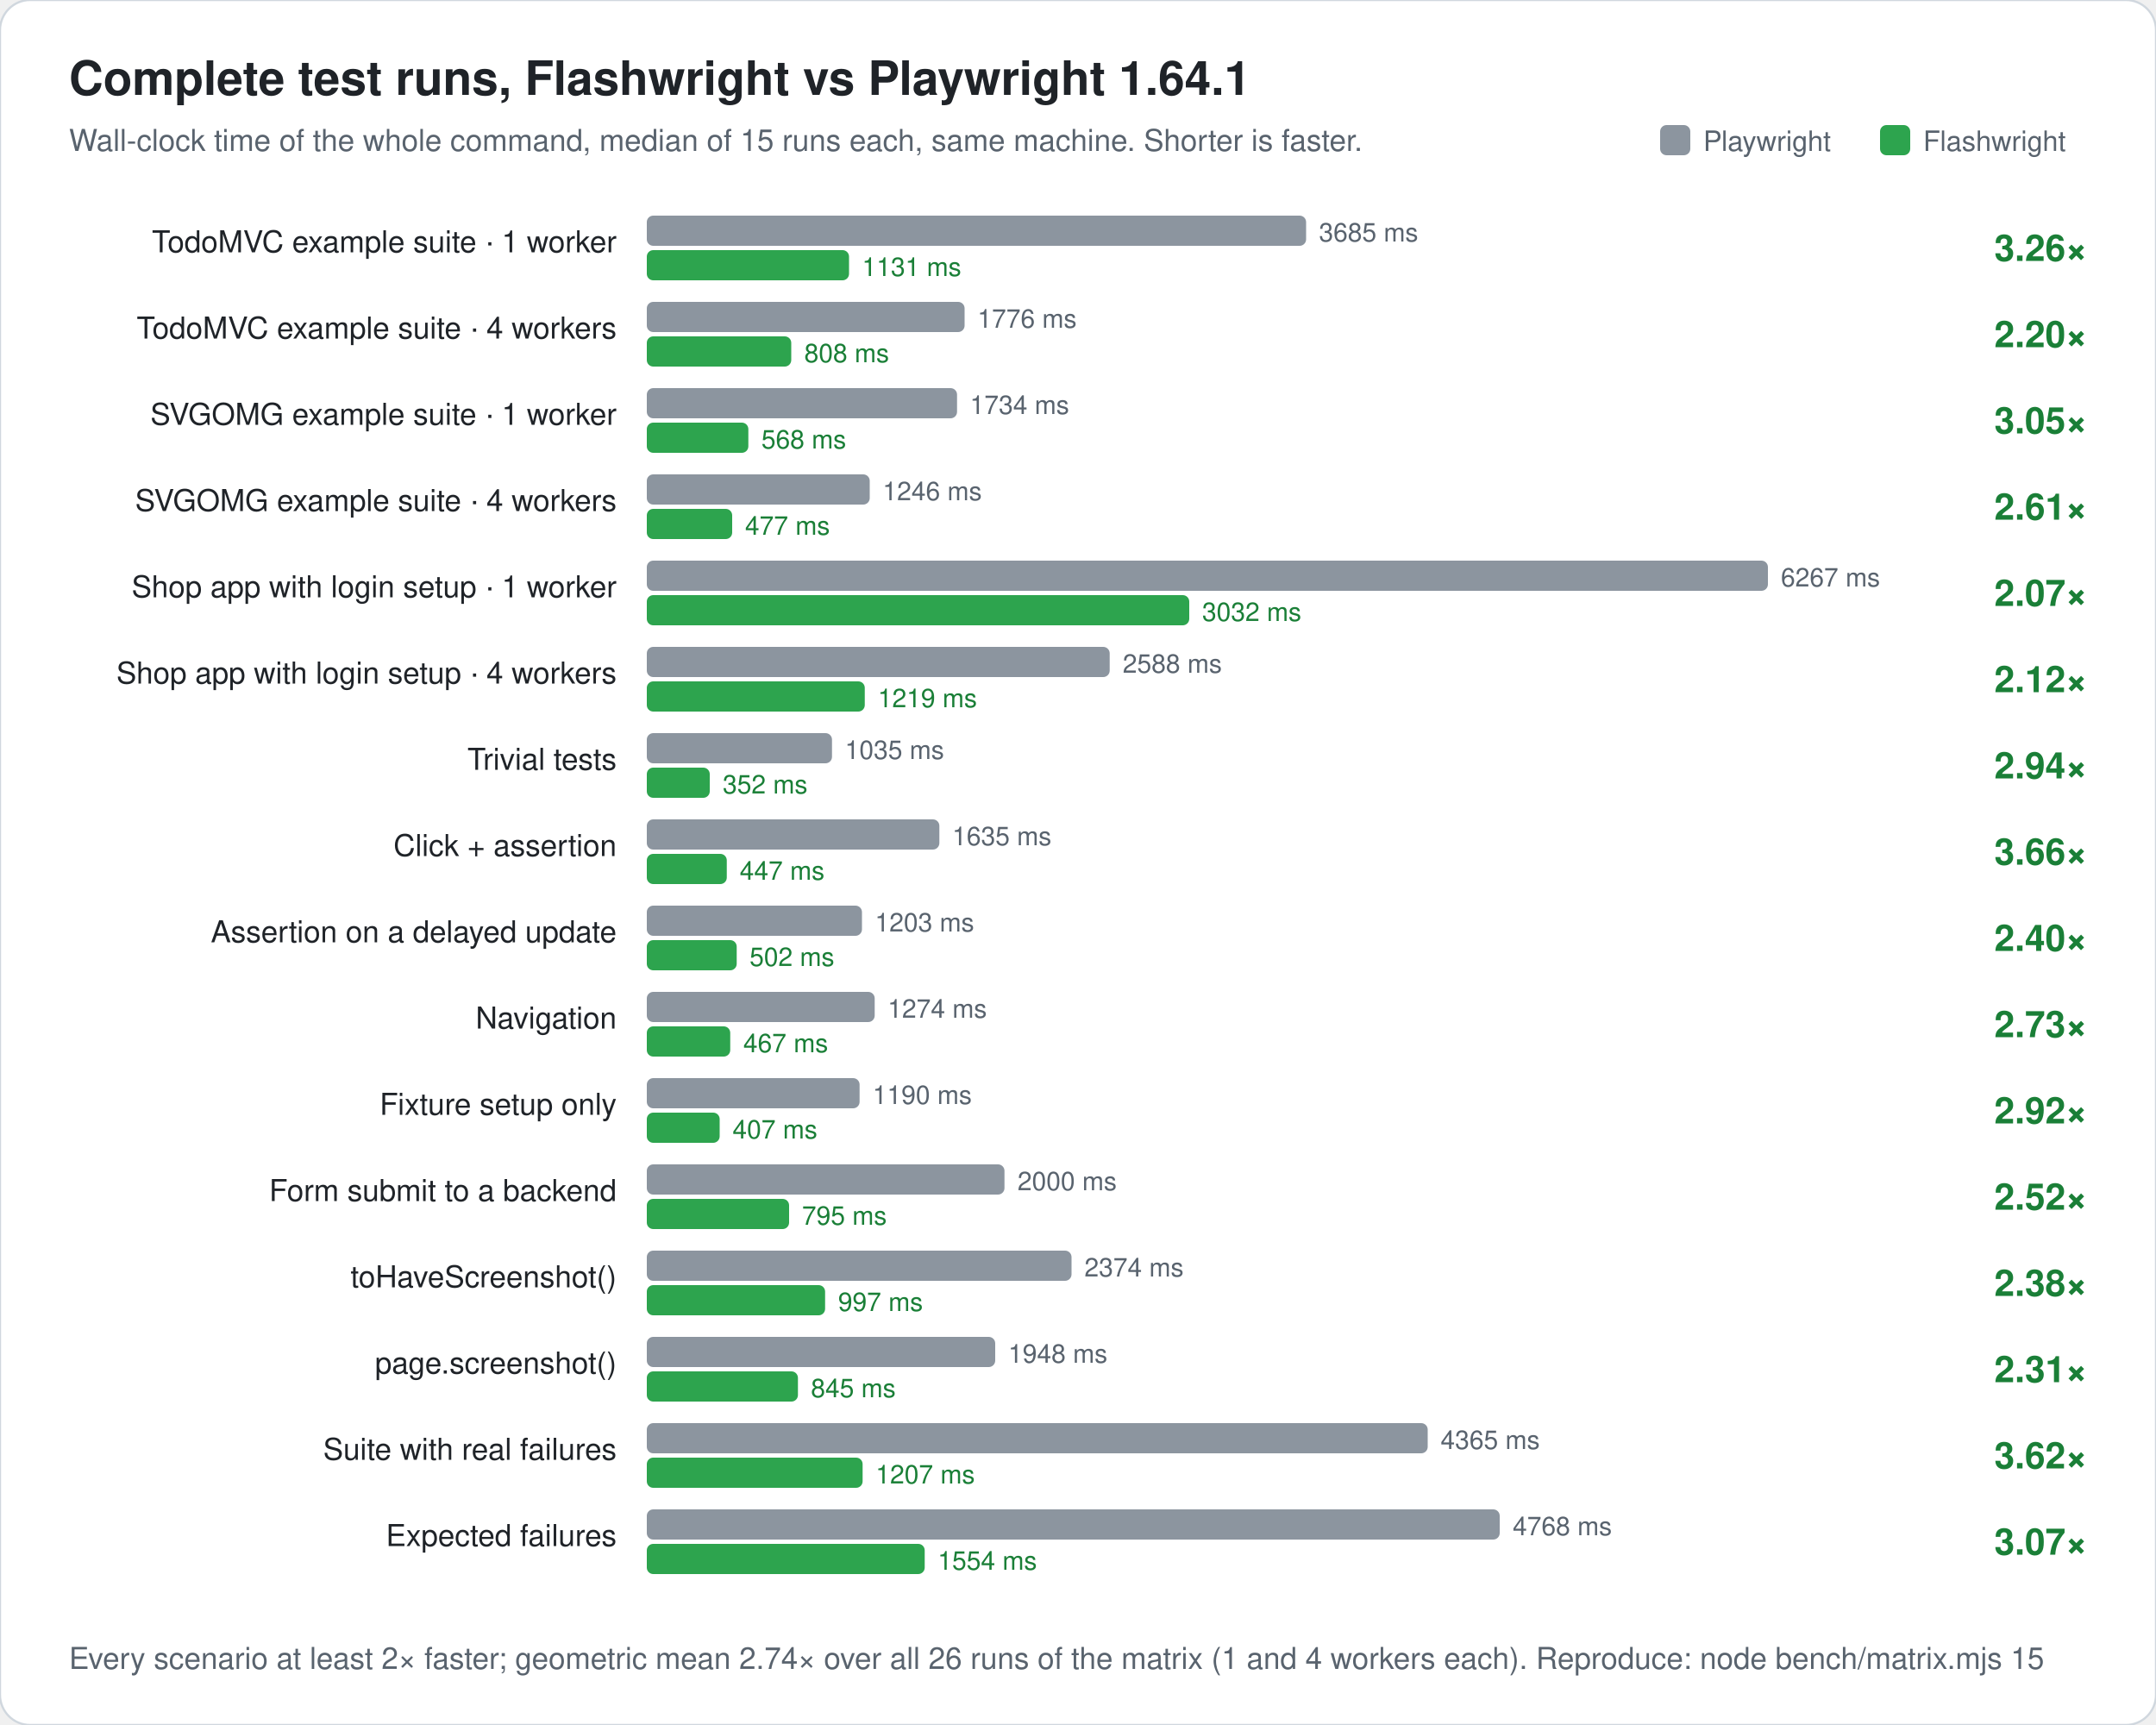
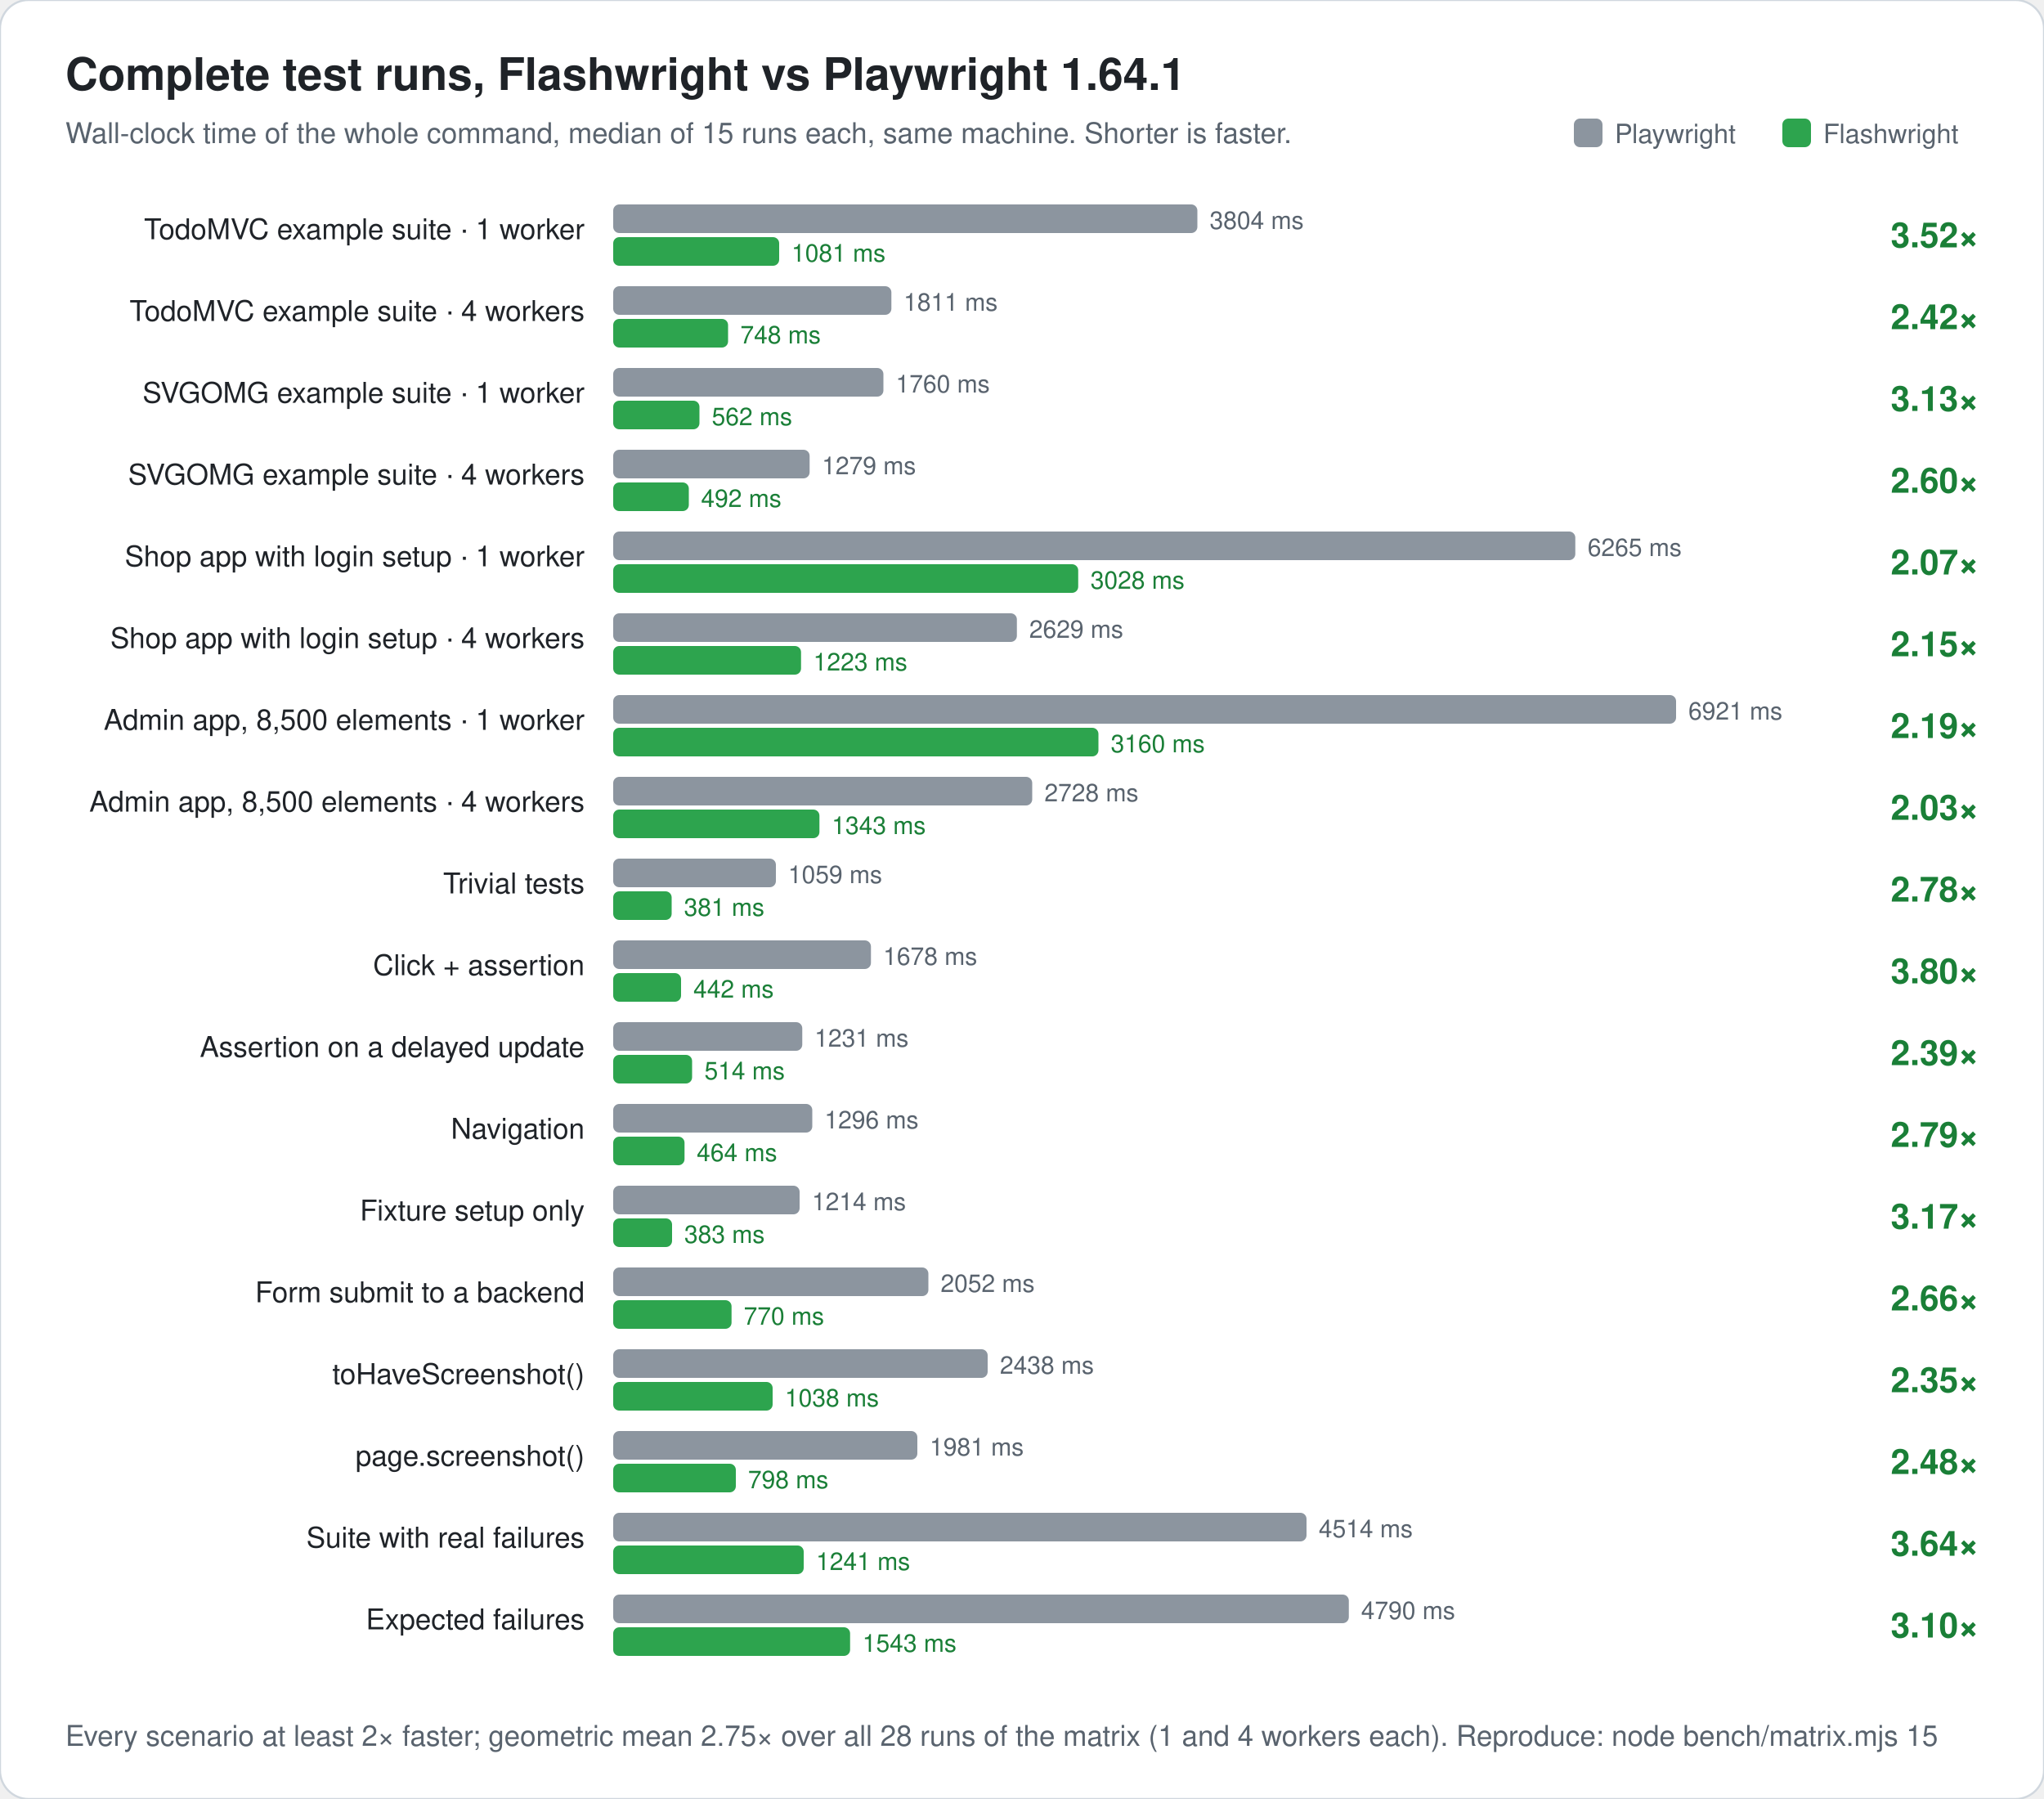
- <svg xmlns="http://www.w3.org/2000/svg" width="1000" height="800" viewBox="0 0 1000 800" font-family="-apple-system, Segoe UI, Helvetica, Arial, sans-serif">
-   <rect width="1000" height="800" rx="14" fill="#ffffff" stroke="#d0d7de" />
+ <svg xmlns="http://www.w3.org/2000/svg" width="1000" height="880" viewBox="0 0 1000 880" font-family="-apple-system, Segoe UI, Helvetica, Arial, sans-serif">
+   <rect width="1000" height="880" rx="14" fill="#ffffff" stroke="#d0d7de" />
  <text x="32" y="44" font-size="22" font-weight="700" fill="#1f2328">Complete test runs, Flashwright vs Playwright 1.64.1</text>
  <text x="32" y="70" font-size="14" fill="#59636e">Wall-clock time of the whole command, median of 15 runs each, same machine. Shorter is faster.</text>
  <rect x="770" y="58" width="14" height="14" rx="3" fill="#8c959f" />
  <text x="790" y="70" font-size="13" fill="#59636e">Playwright</text>
  <rect x="872" y="58" width="14" height="14" rx="3" fill="#2da44e" />
  <text x="892" y="70" font-size="13" fill="#59636e">Flashwright</text>
  <text x="286" y="117" font-size="14" text-anchor="end" fill="#1f2328">TodoMVC example suite · 1 worker</text>
-   <rect x="300" y="100" width="305.8" height="14" rx="3" fill="#8c959f" />
-   <text x="611.76" y="112" font-size="12" fill="#59636e">3685 ms</text>
-   <rect x="300" y="116" width="93.8" height="14" rx="3" fill="#2da44e" />
-   <text x="399.844" y="128" font-size="12" fill="#1a7f37">1131 ms</text>
-   <text x="968" y="121" font-size="17" font-weight="700" text-anchor="end" fill="#1a7f37">3.26×</text>
+   <rect x="300" y="100" width="285.8" height="14" rx="3" fill="#8c959f" />
+   <text x="591.808" y="112" font-size="12" fill="#59636e">3804 ms</text>
+   <rect x="300" y="116" width="81.2" height="14" rx="3" fill="#2da44e" />
+   <text x="387.219" y="128" font-size="12" fill="#1a7f37">1081 ms</text>
+   <text x="968" y="121" font-size="17" font-weight="700" text-anchor="end" fill="#1a7f37">3.52×</text>
  <text x="286" y="157" font-size="14" text-anchor="end" fill="#1f2328">TodoMVC example suite · 4 workers</text>
-   <rect x="300" y="140" width="147.4" height="14" rx="3" fill="#8c959f" />
-   <text x="453.362" y="152" font-size="12" fill="#59636e">1776 ms</text>
-   <rect x="300" y="156" width="67.0" height="14" rx="3" fill="#2da44e" />
-   <text x="373.043" y="168" font-size="12" fill="#1a7f37">808 ms</text>
-   <text x="968" y="161" font-size="17" font-weight="700" text-anchor="end" fill="#1a7f37">2.20×</text>
+   <rect x="300" y="140" width="136.1" height="14" rx="3" fill="#8c959f" />
+   <text x="442.067" y="152" font-size="12" fill="#59636e">1811 ms</text>
+   <rect x="300" y="156" width="56.2" height="14" rx="3" fill="#2da44e" />
+   <text x="362.2" y="168" font-size="12" fill="#1a7f37">748 ms</text>
+   <text x="968" y="161" font-size="17" font-weight="700" text-anchor="end" fill="#1a7f37">2.42×</text>
  <text x="286" y="197" font-size="14" text-anchor="end" fill="#1f2328">SVGOMG example suite · 1 worker</text>
-   <rect x="300" y="180" width="143.9" height="14" rx="3" fill="#8c959f" />
-   <text x="449.877" y="192" font-size="12" fill="#59636e">1734 ms</text>
-   <rect x="300" y="196" width="47.1" height="14" rx="3" fill="#2da44e" />
-   <text x="353.129" y="208" font-size="12" fill="#1a7f37">568 ms</text>
-   <text x="968" y="201" font-size="17" font-weight="700" text-anchor="end" fill="#1a7f37">3.05×</text>
+   <rect x="300" y="180" width="132.2" height="14" rx="3" fill="#8c959f" />
+   <text x="438.235" y="192" font-size="12" fill="#59636e">1760 ms</text>
+   <rect x="300" y="196" width="42.2" height="14" rx="3" fill="#2da44e" />
+   <text x="348.225" y="208" font-size="12" fill="#1a7f37">562 ms</text>
+   <text x="968" y="201" font-size="17" font-weight="700" text-anchor="end" fill="#1a7f37">3.13×</text>
  <text x="286" y="237" font-size="14" text-anchor="end" fill="#1f2328">SVGOMG example suite · 4 workers</text>
-   <rect x="300" y="220" width="103.4" height="14" rx="3" fill="#8c959f" />
-   <text x="409.386" y="232" font-size="12" fill="#59636e">1246 ms</text>
-   <rect x="300" y="236" width="39.6" height="14" rx="3" fill="#2da44e" />
-   <text x="345.579" y="248" font-size="12" fill="#1a7f37">477 ms</text>
-   <text x="968" y="241" font-size="17" font-weight="700" text-anchor="end" fill="#1a7f37">2.61×</text>
+   <rect x="300" y="220" width="96.1" height="14" rx="3" fill="#8c959f" />
+   <text x="402.096" y="232" font-size="12" fill="#59636e">1279 ms</text>
+   <rect x="300" y="236" width="37.0" height="14" rx="3" fill="#2da44e" />
+   <text x="342.966" y="248" font-size="12" fill="#1a7f37">492 ms</text>
+   <text x="968" y="241" font-size="17" font-weight="700" text-anchor="end" fill="#1a7f37">2.60×</text>
  <text x="286" y="277" font-size="14" text-anchor="end" fill="#1f2328">Shop app with login setup · 1 worker</text>
-   <rect x="300" y="260" width="520.0" height="14" rx="3" fill="#8c959f" />
-   <text x="826" y="272" font-size="12" fill="#59636e">6267 ms</text>
-   <rect x="300" y="276" width="251.6" height="14" rx="3" fill="#2da44e" />
-   <text x="557.578" y="288" font-size="12" fill="#1a7f37">3032 ms</text>
+   <rect x="300" y="260" width="470.7" height="14" rx="3" fill="#8c959f" />
+   <text x="776.712" y="272" font-size="12" fill="#59636e">6265 ms</text>
+   <rect x="300" y="276" width="227.5" height="14" rx="3" fill="#2da44e" />
+   <text x="533.505" y="288" font-size="12" fill="#1a7f37">3028 ms</text>
  <text x="968" y="281" font-size="17" font-weight="700" text-anchor="end" fill="#1a7f37">2.07×</text>
  <text x="286" y="317" font-size="14" text-anchor="end" fill="#1f2328">Shop app with login setup · 4 workers</text>
-   <rect x="300" y="300" width="214.7" height="14" rx="3" fill="#8c959f" />
-   <text x="520.738" y="312" font-size="12" fill="#59636e">2588 ms</text>
-   <rect x="300" y="316" width="101.1" height="14" rx="3" fill="#2da44e" />
-   <text x="407.146" y="328" font-size="12" fill="#1a7f37">1219 ms</text>
-   <text x="968" y="321" font-size="17" font-weight="700" text-anchor="end" fill="#1a7f37">2.12×</text>
-   <text x="286" y="357" font-size="14" text-anchor="end" fill="#1f2328">Trivial tests</text>
-   <rect x="300" y="340" width="85.9" height="14" rx="3" fill="#8c959f" />
-   <text x="391.878" y="352" font-size="12" fill="#59636e">1035 ms</text>
-   <rect x="300" y="356" width="29.2" height="14" rx="3" fill="#2da44e" />
-   <text x="335.207" y="368" font-size="12" fill="#1a7f37">352 ms</text>
-   <text x="968" y="361" font-size="17" font-weight="700" text-anchor="end" fill="#1a7f37">2.94×</text>
-   <text x="286" y="397" font-size="14" text-anchor="end" fill="#1f2328">Click + assertion</text>
-   <rect x="300" y="380" width="135.7" height="14" rx="3" fill="#8c959f" />
-   <text x="441.663" y="392" font-size="12" fill="#59636e">1635 ms</text>
-   <rect x="300" y="396" width="37.1" height="14" rx="3" fill="#2da44e" />
-   <text x="343.09" y="408" font-size="12" fill="#1a7f37">447 ms</text>
-   <text x="968" y="401" font-size="17" font-weight="700" text-anchor="end" fill="#1a7f37">3.66×</text>
-   <text x="286" y="437" font-size="14" text-anchor="end" fill="#1f2328">Assertion on a delayed update</text>
-   <rect x="300" y="420" width="99.8" height="14" rx="3" fill="#8c959f" />
-   <text x="405.818" y="432" font-size="12" fill="#59636e">1203 ms</text>
-   <rect x="300" y="436" width="41.7" height="14" rx="3" fill="#2da44e" />
-   <text x="347.653" y="448" font-size="12" fill="#1a7f37">502 ms</text>
-   <text x="968" y="441" font-size="17" font-weight="700" text-anchor="end" fill="#1a7f37">2.40×</text>
-   <text x="286" y="477" font-size="14" text-anchor="end" fill="#1f2328">Navigation</text>
-   <rect x="300" y="460" width="105.7" height="14" rx="3" fill="#8c959f" />
-   <text x="411.709" y="472" font-size="12" fill="#59636e">1274 ms</text>
-   <rect x="300" y="476" width="38.7" height="14" rx="3" fill="#2da44e" />
-   <text x="344.749" y="488" font-size="12" fill="#1a7f37">467 ms</text>
-   <text x="968" y="481" font-size="17" font-weight="700" text-anchor="end" fill="#1a7f37">2.73×</text>
-   <text x="286" y="517" font-size="14" text-anchor="end" fill="#1f2328">Fixture setup only</text>
-   <rect x="300" y="500" width="98.7" height="14" rx="3" fill="#8c959f" />
-   <text x="404.739" y="512" font-size="12" fill="#59636e">1190 ms</text>
-   <rect x="300" y="516" width="33.8" height="14" rx="3" fill="#2da44e" />
-   <text x="339.771" y="528" font-size="12" fill="#1a7f37">407 ms</text>
-   <text x="968" y="521" font-size="17" font-weight="700" text-anchor="end" fill="#1a7f37">2.92×</text>
-   <text x="286" y="557" font-size="14" text-anchor="end" fill="#1f2328">Form submit to a backend</text>
-   <rect x="300" y="540" width="165.9" height="14" rx="3" fill="#8c959f" />
-   <text x="471.949" y="552" font-size="12" fill="#59636e">2000 ms</text>
-   <rect x="300" y="556" width="66.0" height="14" rx="3" fill="#2da44e" />
-   <text x="371.965" y="568" font-size="12" fill="#1a7f37">795 ms</text>
-   <text x="968" y="561" font-size="17" font-weight="700" text-anchor="end" fill="#1a7f37">2.52×</text>
-   <text x="286" y="597" font-size="14" text-anchor="end" fill="#1f2328">toHaveScreenshot()</text>
-   <rect x="300" y="580" width="197.0" height="14" rx="3" fill="#8c959f" />
-   <text x="502.981" y="592" font-size="12" fill="#59636e">2374 ms</text>
-   <rect x="300" y="596" width="82.7" height="14" rx="3" fill="#2da44e" />
-   <text x="388.725" y="608" font-size="12" fill="#1a7f37">997 ms</text>
-   <text x="968" y="601" font-size="17" font-weight="700" text-anchor="end" fill="#1a7f37">2.38×</text>
-   <text x="286" y="637" font-size="14" text-anchor="end" fill="#1f2328">page.screenshot()</text>
-   <rect x="300" y="620" width="161.6" height="14" rx="3" fill="#8c959f" />
-   <text x="467.634" y="632" font-size="12" fill="#59636e">1948 ms</text>
-   <rect x="300" y="636" width="70.1" height="14" rx="3" fill="#2da44e" />
-   <text x="376.113" y="648" font-size="12" fill="#1a7f37">845 ms</text>
-   <text x="968" y="641" font-size="17" font-weight="700" text-anchor="end" fill="#1a7f37">2.31×</text>
-   <text x="286" y="677" font-size="14" text-anchor="end" fill="#1f2328">Suite with real failures</text>
-   <rect x="300" y="660" width="362.2" height="14" rx="3" fill="#8c959f" />
-   <text x="668.183" y="672" font-size="12" fill="#59636e">4365 ms</text>
-   <rect x="300" y="676" width="100.1" height="14" rx="3" fill="#2da44e" />
-   <text x="406.15" y="688" font-size="12" fill="#1a7f37">1207 ms</text>
-   <text x="968" y="681" font-size="17" font-weight="700" text-anchor="end" fill="#1a7f37">3.62×</text>
-   <text x="286" y="717" font-size="14" text-anchor="end" fill="#1f2328">Expected failures</text>
-   <rect x="300" y="700" width="395.6" height="14" rx="3" fill="#8c959f" />
-   <text x="701.622" y="712" font-size="12" fill="#59636e">4768 ms</text>
-   <rect x="300" y="716" width="128.9" height="14" rx="3" fill="#2da44e" />
-   <text x="434.942" y="728" font-size="12" fill="#1a7f37">1554 ms</text>
-   <text x="968" y="721" font-size="17" font-weight="700" text-anchor="end" fill="#1a7f37">3.07×</text>
-   <text x="32" y="774" font-size="14" fill="#59636e">Every scenario at least 2× faster; geometric mean 2.74× over all 26 runs of the matrix (1 and 4 workers each). Reproduce: node bench/matrix.mjs 15</text>
+   <rect x="300" y="300" width="197.5" height="14" rx="3" fill="#8c959f" />
+   <text x="503.526" y="312" font-size="12" fill="#59636e">2629 ms</text>
+   <rect x="300" y="316" width="91.9" height="14" rx="3" fill="#2da44e" />
+   <text x="397.888" y="328" font-size="12" fill="#1a7f37">1223 ms</text>
+   <text x="968" y="321" font-size="17" font-weight="700" text-anchor="end" fill="#1a7f37">2.15×</text>
+   <text x="286" y="357" font-size="14" text-anchor="end" fill="#1f2328">Admin app, 8,500 elements · 1 worker</text>
+   <rect x="300" y="340" width="520.0" height="14" rx="3" fill="#8c959f" />
+   <text x="826" y="352" font-size="12" fill="#59636e">6921 ms</text>
+   <rect x="300" y="356" width="237.4" height="14" rx="3" fill="#2da44e" />
+   <text x="543.422" y="368" font-size="12" fill="#1a7f37">3160 ms</text>
+   <text x="968" y="361" font-size="17" font-weight="700" text-anchor="end" fill="#1a7f37">2.19×</text>
+   <text x="286" y="397" font-size="14" text-anchor="end" fill="#1f2328">Admin app, 8,500 elements · 4 workers</text>
+   <rect x="300" y="380" width="205.0" height="14" rx="3" fill="#8c959f" />
+   <text x="510.965" y="392" font-size="12" fill="#59636e">2728 ms</text>
+   <rect x="300" y="396" width="100.9" height="14" rx="3" fill="#2da44e" />
+   <text x="406.904" y="408" font-size="12" fill="#1a7f37">1343 ms</text>
+   <text x="968" y="401" font-size="17" font-weight="700" text-anchor="end" fill="#1a7f37">2.03×</text>
+   <text x="286" y="437" font-size="14" text-anchor="end" fill="#1f2328">Trivial tests</text>
+   <rect x="300" y="420" width="79.6" height="14" rx="3" fill="#8c959f" />
+   <text x="385.567" y="432" font-size="12" fill="#59636e">1059 ms</text>
+   <rect x="300" y="436" width="28.6" height="14" rx="3" fill="#2da44e" />
+   <text x="334.626" y="448" font-size="12" fill="#1a7f37">381 ms</text>
+   <text x="968" y="441" font-size="17" font-weight="700" text-anchor="end" fill="#1a7f37">2.78×</text>
+   <text x="286" y="477" font-size="14" text-anchor="end" fill="#1f2328">Click + assertion</text>
+   <rect x="300" y="460" width="126.1" height="14" rx="3" fill="#8c959f" />
+   <text x="432.074" y="472" font-size="12" fill="#59636e">1678 ms</text>
+   <rect x="300" y="476" width="33.2" height="14" rx="3" fill="#2da44e" />
+   <text x="339.209" y="488" font-size="12" fill="#1a7f37">442 ms</text>
+   <text x="968" y="481" font-size="17" font-weight="700" text-anchor="end" fill="#1a7f37">3.80×</text>
+   <text x="286" y="517" font-size="14" text-anchor="end" fill="#1f2328">Assertion on a delayed update</text>
+   <rect x="300" y="500" width="92.5" height="14" rx="3" fill="#8c959f" />
+   <text x="398.49" y="512" font-size="12" fill="#59636e">1231 ms</text>
+   <rect x="300" y="516" width="38.6" height="14" rx="3" fill="#2da44e" />
+   <text x="344.619" y="528" font-size="12" fill="#1a7f37">514 ms</text>
+   <text x="968" y="521" font-size="17" font-weight="700" text-anchor="end" fill="#1a7f37">2.39×</text>
+   <text x="286" y="557" font-size="14" text-anchor="end" fill="#1f2328">Navigation</text>
+   <rect x="300" y="540" width="97.4" height="14" rx="3" fill="#8c959f" />
+   <text x="403.373" y="552" font-size="12" fill="#59636e">1296 ms</text>
+   <rect x="300" y="556" width="34.9" height="14" rx="3" fill="#2da44e" />
+   <text x="340.862" y="568" font-size="12" fill="#1a7f37">464 ms</text>
+   <text x="968" y="561" font-size="17" font-weight="700" text-anchor="end" fill="#1a7f37">2.79×</text>
+   <text x="286" y="597" font-size="14" text-anchor="end" fill="#1f2328">Fixture setup only</text>
+   <rect x="300" y="580" width="91.2" height="14" rx="3" fill="#8c959f" />
+   <text x="397.212" y="592" font-size="12" fill="#59636e">1214 ms</text>
+   <rect x="300" y="596" width="28.8" height="14" rx="3" fill="#2da44e" />
+   <text x="334.776" y="608" font-size="12" fill="#1a7f37">383 ms</text>
+   <text x="968" y="601" font-size="17" font-weight="700" text-anchor="end" fill="#1a7f37">3.17×</text>
+   <text x="286" y="637" font-size="14" text-anchor="end" fill="#1f2328">Form submit to a backend</text>
+   <rect x="300" y="620" width="154.2" height="14" rx="3" fill="#8c959f" />
+   <text x="460.174" y="632" font-size="12" fill="#59636e">2052 ms</text>
+   <rect x="300" y="636" width="57.9" height="14" rx="3" fill="#2da44e" />
+   <text x="363.853" y="648" font-size="12" fill="#1a7f37">770 ms</text>
+   <text x="968" y="641" font-size="17" font-weight="700" text-anchor="end" fill="#1a7f37">2.66×</text>
+   <text x="286" y="677" font-size="14" text-anchor="end" fill="#1f2328">toHaveScreenshot()</text>
+   <rect x="300" y="660" width="183.2" height="14" rx="3" fill="#8c959f" />
+   <text x="489.176" y="672" font-size="12" fill="#59636e">2438 ms</text>
+   <rect x="300" y="676" width="78.0" height="14" rx="3" fill="#2da44e" />
+   <text x="383.989" y="688" font-size="12" fill="#1a7f37">1038 ms</text>
+   <text x="968" y="681" font-size="17" font-weight="700" text-anchor="end" fill="#1a7f37">2.35×</text>
+   <text x="286" y="717" font-size="14" text-anchor="end" fill="#1f2328">page.screenshot()</text>
+   <rect x="300" y="700" width="148.8" height="14" rx="3" fill="#8c959f" />
+   <text x="454.84" y="712" font-size="12" fill="#59636e">1981 ms</text>
+   <rect x="300" y="716" width="60.0" height="14" rx="3" fill="#2da44e" />
+   <text x="365.957" y="728" font-size="12" fill="#1a7f37">798 ms</text>
+   <text x="968" y="721" font-size="17" font-weight="700" text-anchor="end" fill="#1a7f37">2.48×</text>
+   <text x="286" y="757" font-size="14" text-anchor="end" fill="#1f2328">Suite with real failures</text>
+   <rect x="300" y="740" width="339.2" height="14" rx="3" fill="#8c959f" />
+   <text x="645.153" y="752" font-size="12" fill="#59636e">4514 ms</text>
+   <rect x="300" y="756" width="93.2" height="14" rx="3" fill="#2da44e" />
+   <text x="399.241" y="768" font-size="12" fill="#1a7f37">1241 ms</text>
+   <text x="968" y="761" font-size="17" font-weight="700" text-anchor="end" fill="#1a7f37">3.64×</text>
+   <text x="286" y="797" font-size="14" text-anchor="end" fill="#1f2328">Expected failures</text>
+   <rect x="300" y="780" width="359.9" height="14" rx="3" fill="#8c959f" />
+   <text x="665.89" y="792" font-size="12" fill="#59636e">4790 ms</text>
+   <rect x="300" y="796" width="115.9" height="14" rx="3" fill="#2da44e" />
+   <text x="421.931" y="808" font-size="12" fill="#1a7f37">1543 ms</text>
+   <text x="968" y="801" font-size="17" font-weight="700" text-anchor="end" fill="#1a7f37">3.10×</text>
+   <text x="32" y="854" font-size="14" fill="#59636e">Every scenario at least 2× faster; geometric mean 2.75× over all 28 runs of the matrix (1 and 4 workers each). Reproduce: node bench/matrix.mjs 15</text>
</svg>
